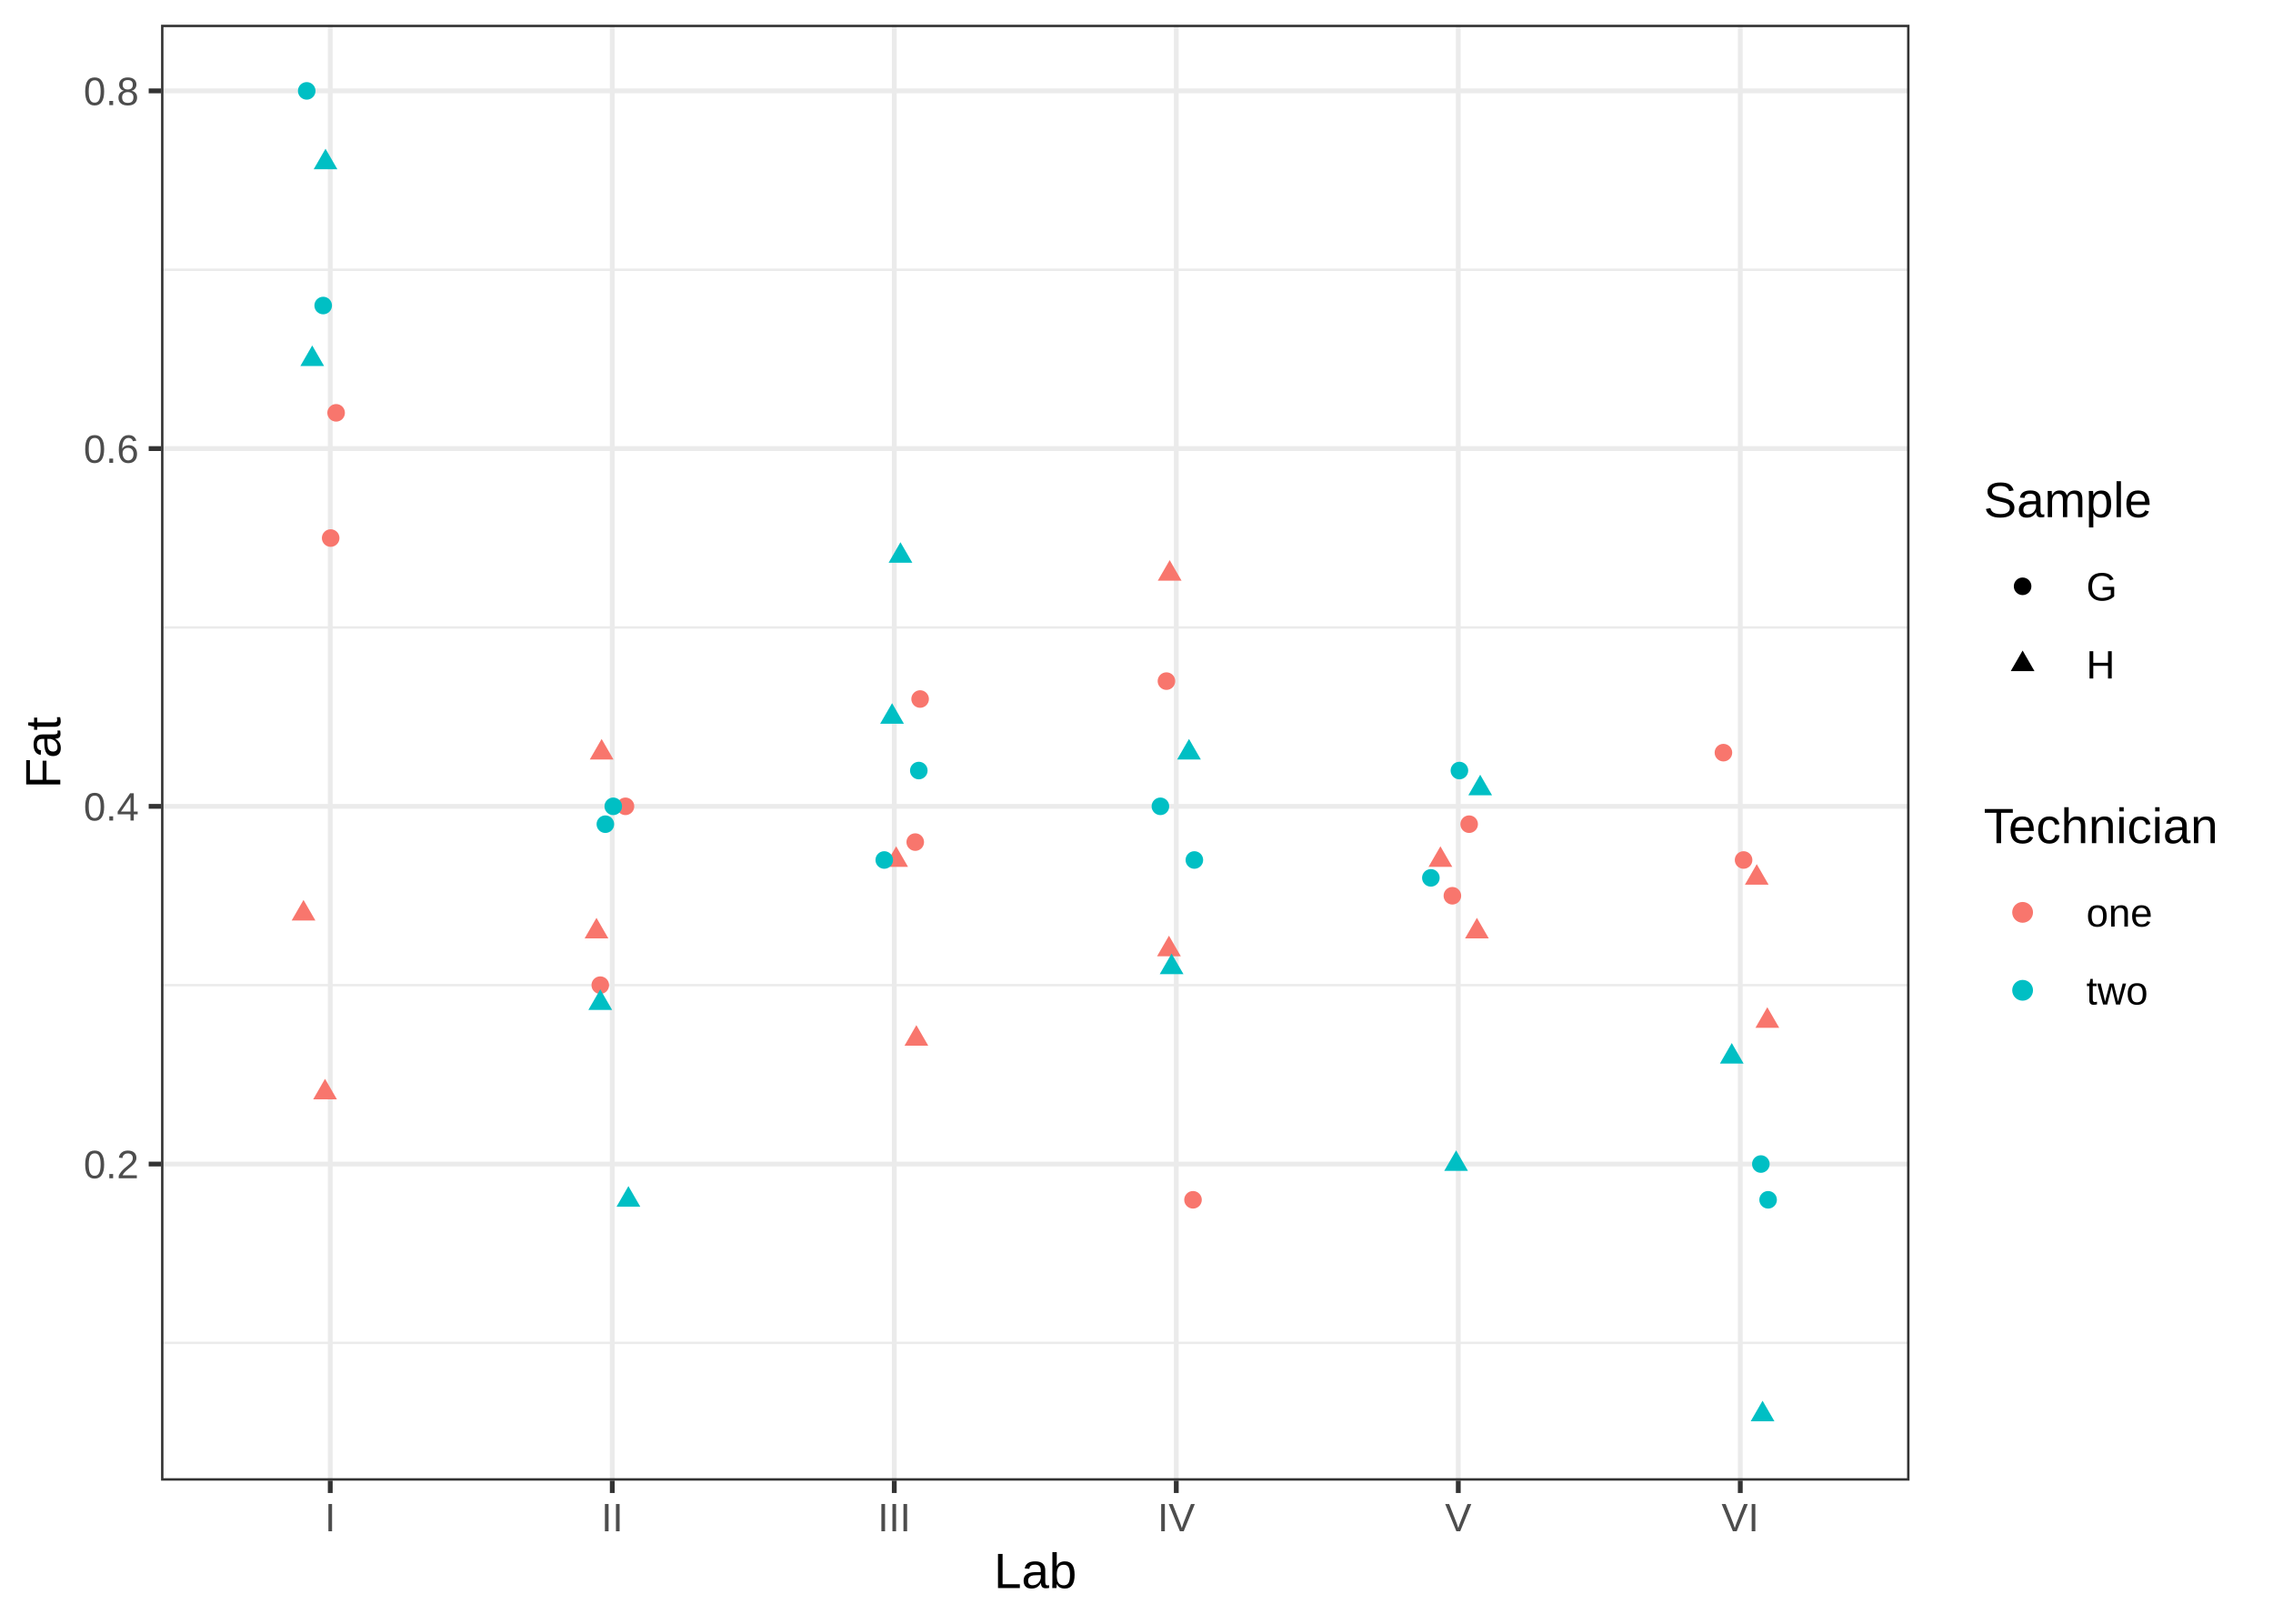
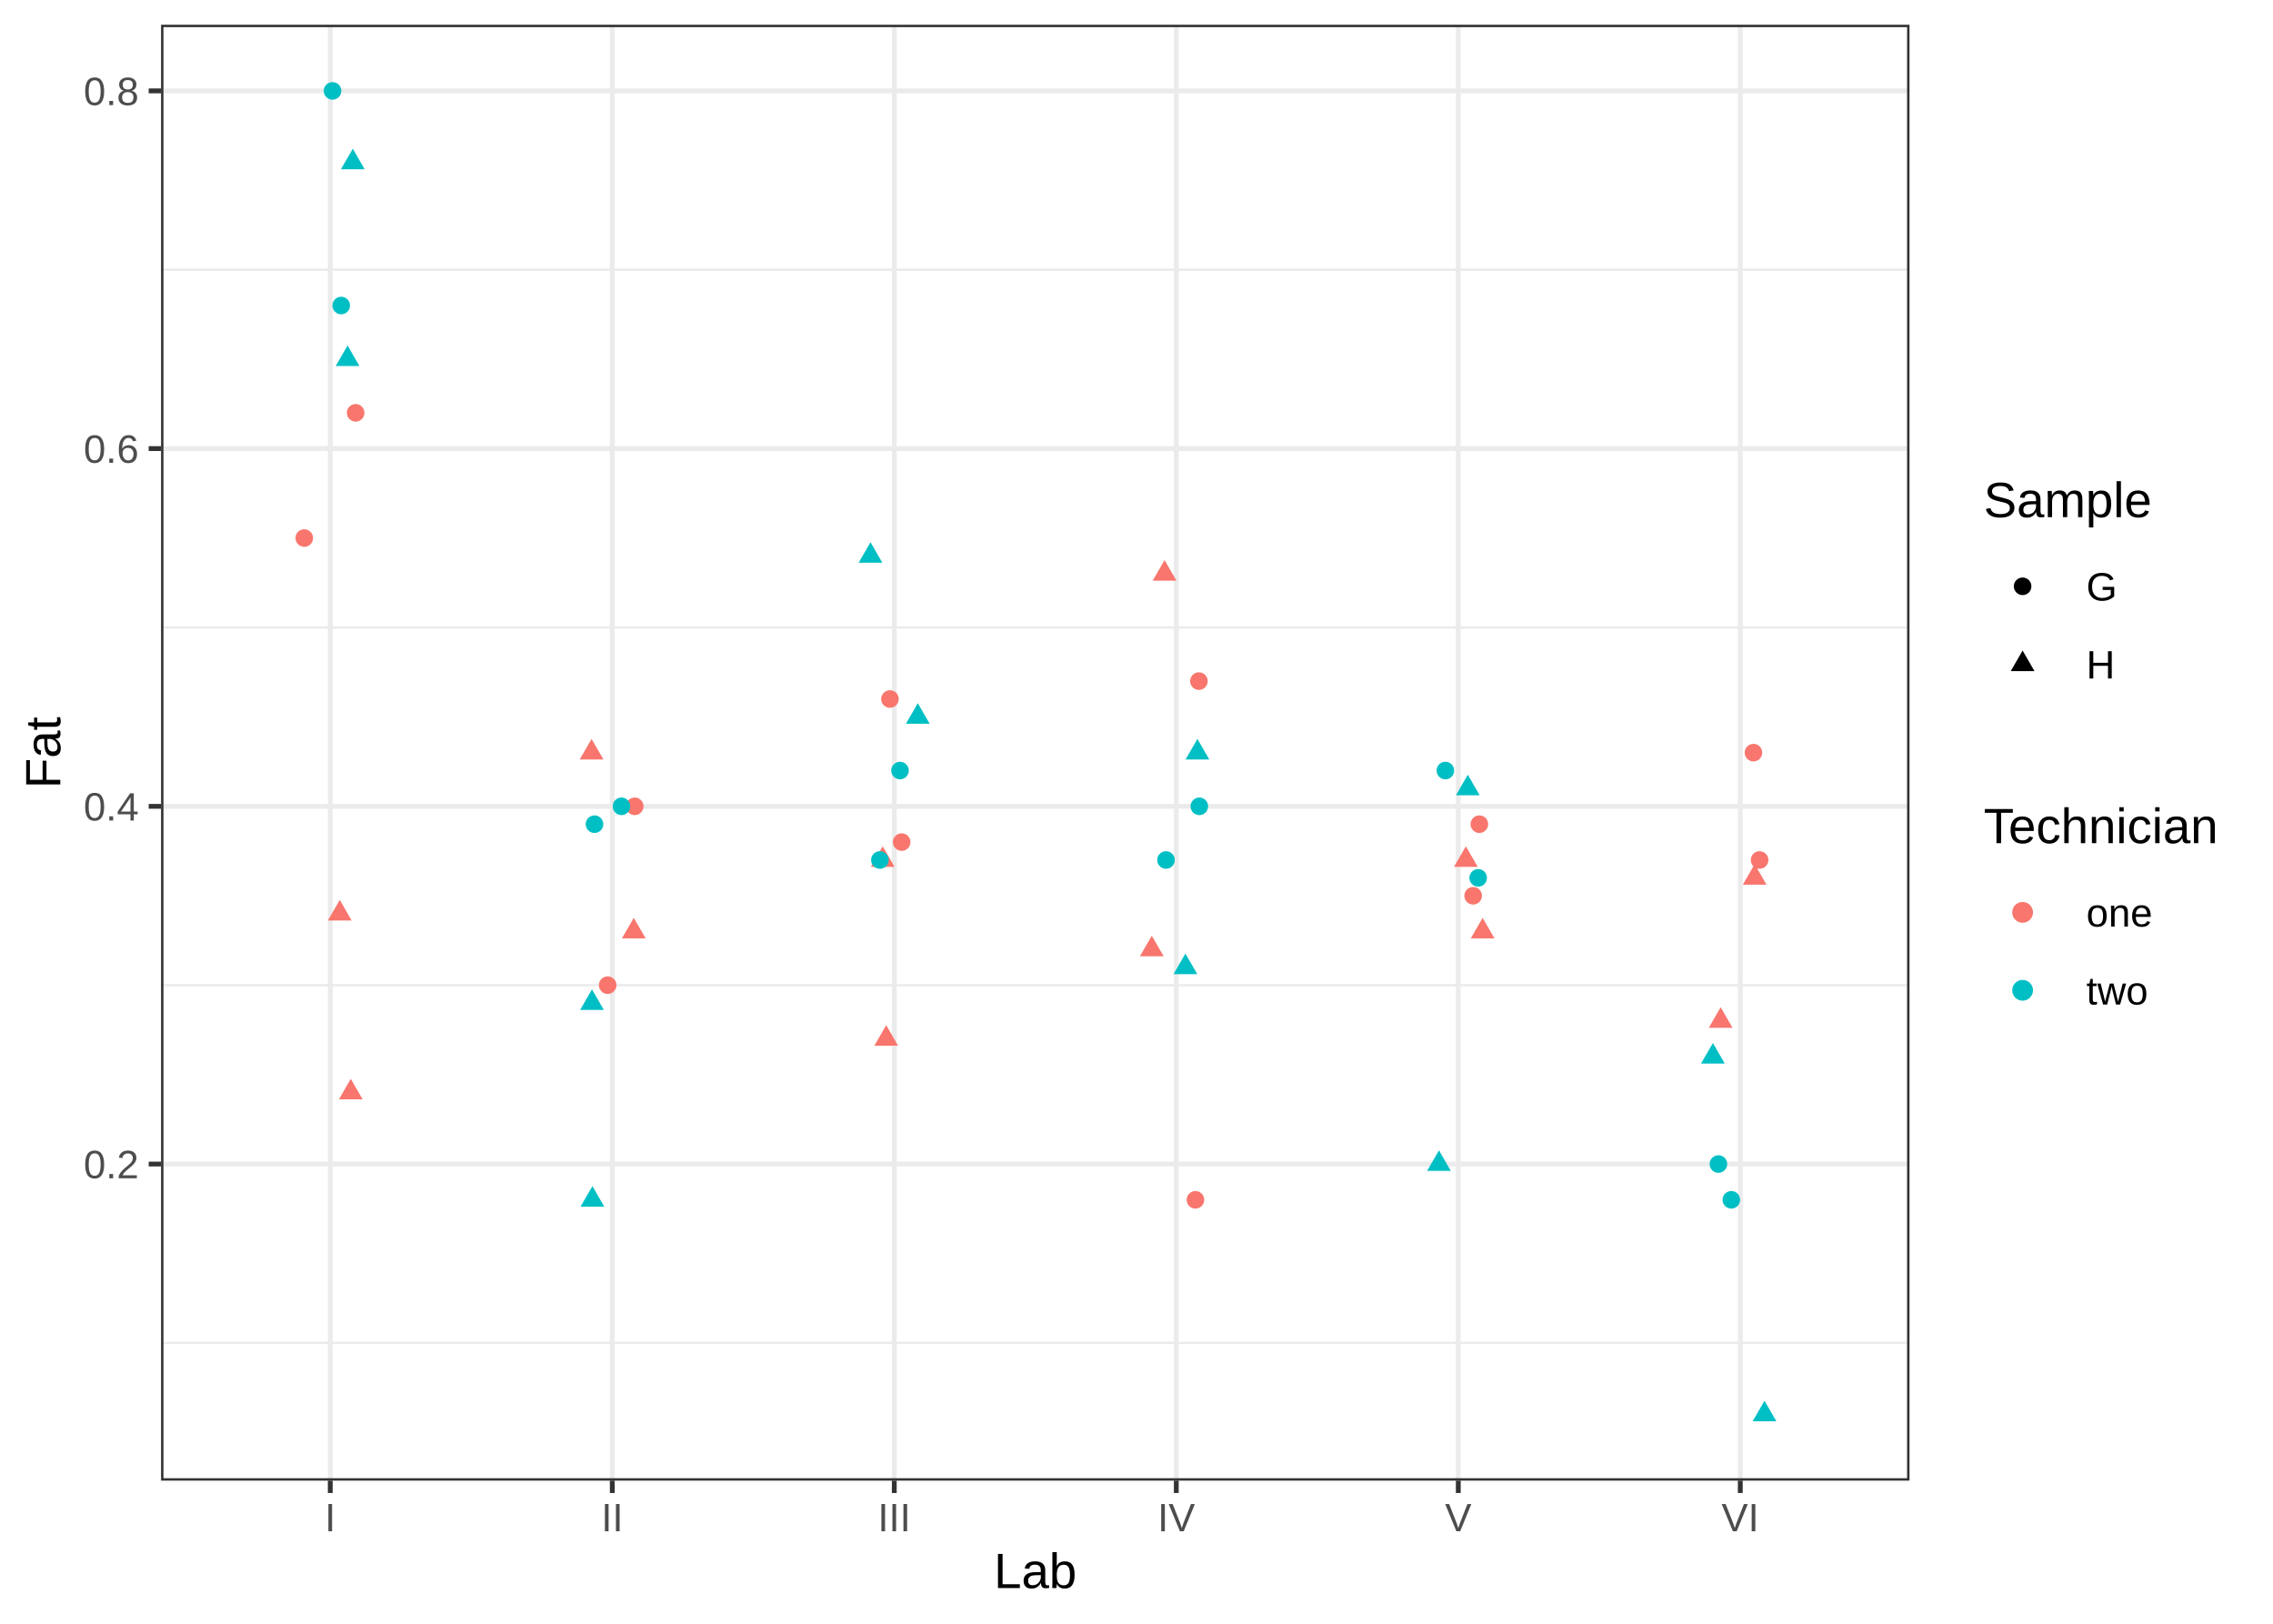
<svg xmlns="http://www.w3.org/2000/svg" class="svglite" width="504.00pt" height="360.00pt" viewBox="0 0 504.00 360.00">
  <defs>
    <style type="text/css">
    .svglite line, .svglite polyline, .svglite polygon, .svglite path, .svglite rect, .svglite circle {
      fill: none;
      stroke: #000000;
      stroke-linecap: round;
      stroke-linejoin: round;
      stroke-miterlimit: 10.00;
    }
    .svglite text {
      white-space: pre;
    }
  </style>
  </defs>
  <rect width="100%" height="100%" style="stroke: none; fill: #FFFFFF;" />
  <defs>
    <clipPath id="cpMC4wMHw1MDQuMDB8MC4wMHwzNjAuMDA=">
      <rect x="0.00" y="0.00" width="504.00" height="360.00" />
    </clipPath>
  </defs>
  <g clip-path="url(#cpMC4wMHw1MDQuMDB8MC4wMHwzNjAuMDA=)">
    <rect x="0.00" y="0.00" width="504.00" height="360.00" style="stroke-width: 1.07; stroke: #FFFFFF; fill: #FFFFFF;" />
  </g>
  <defs>
    <clipPath id="cpMzUuNzF8NDIzLjQwfDUuNDh8MzI4LjI3">
      <rect x="35.71" y="5.48" width="387.69" height="322.79" />
    </clipPath>
  </defs>
  <g clip-path="url(#cpMzUuNzF8NDIzLjQwfDUuNDh8MzI4LjI3)">
    <rect x="35.71" y="5.48" width="387.69" height="322.79" style="stroke-width: 1.07; stroke: none; fill: #FFFFFF;" />
    <polyline points="35.71,297.73 423.40,297.73 " style="stroke-width: 0.53; stroke: #EBEBEB; stroke-linecap: butt;" />
    <polyline points="35.71,218.42 423.40,218.42 " style="stroke-width: 0.53; stroke: #EBEBEB; stroke-linecap: butt;" />
    <polyline points="35.71,139.11 423.40,139.11 " style="stroke-width: 0.53; stroke: #EBEBEB; stroke-linecap: butt;" />
    <polyline points="35.71,59.81 423.40,59.81 " style="stroke-width: 0.53; stroke: #EBEBEB; stroke-linecap: butt;" />
    <polyline points="35.71,258.08 423.40,258.08 " style="stroke-width: 1.07; stroke: #EBEBEB; stroke-linecap: butt;" />
    <polyline points="35.71,178.77 423.40,178.77 " style="stroke-width: 1.07; stroke: #EBEBEB; stroke-linecap: butt;" />
    <polyline points="35.71,99.46 423.40,99.46 " style="stroke-width: 1.07; stroke: #EBEBEB; stroke-linecap: butt;" />
    <polyline points="35.71,20.15 423.40,20.15 " style="stroke-width: 1.07; stroke: #EBEBEB; stroke-linecap: butt;" />
    <polyline points="73.23,328.27 73.23,5.48 " style="stroke-width: 1.07; stroke: #EBEBEB; stroke-linecap: butt;" />
    <polyline points="135.76,328.27 135.76,5.48 " style="stroke-width: 1.07; stroke: #EBEBEB; stroke-linecap: butt;" />
    <polyline points="198.29,328.27 198.29,5.48 " style="stroke-width: 1.07; stroke: #EBEBEB; stroke-linecap: butt;" />
    <polyline points="260.82,328.27 260.82,5.48 " style="stroke-width: 1.07; stroke: #EBEBEB; stroke-linecap: butt;" />
    <polyline points="323.35,328.27 323.35,5.48 " style="stroke-width: 1.07; stroke: #EBEBEB; stroke-linecap: butt;" />
    <polyline points="385.88,328.27 385.88,5.48 " style="stroke-width: 1.07; stroke: #EBEBEB; stroke-linecap: butt;" />
-     <circle cx="74.53" cy="91.53" r="1.95" style="stroke-width: 0.71; stroke: none; fill: #F8766D;" />
-     <circle cx="73.32" cy="119.29" r="1.95" style="stroke-width: 0.71; stroke: none; fill: #F8766D;" />
-     <polygon points="67.30,199.52 69.93,204.08 64.67,204.08 " style="stroke-width: 0.71; stroke: none; fill: #F8766D;" />
-     <polygon points="72.07,239.18 74.71,243.74 69.44,243.74 " style="stroke-width: 0.71; stroke: none; fill: #F8766D;" />
-     <circle cx="68.01" cy="20.15" r="1.95" style="stroke-width: 0.71; stroke: none; fill: #00BFC4;" />
-     <circle cx="71.66" cy="67.74" r="1.95" style="stroke-width: 0.71; stroke: none; fill: #00BFC4;" />
-     <polygon points="72.18,32.97 74.81,37.53 69.55,37.53 " style="stroke-width: 0.71; stroke: none; fill: #00BFC4;" />
-     <polygon points="69.23,76.59 71.86,81.15 66.60,81.15 " style="stroke-width: 0.71; stroke: none; fill: #00BFC4;" />
-     <circle cx="133.10" cy="218.42" r="1.95" style="stroke-width: 0.71; stroke: none; fill: #F8766D;" />
-     <circle cx="138.69" cy="178.77" r="1.95" style="stroke-width: 0.71; stroke: none; fill: #F8766D;" />
-     <polygon points="132.26,203.49 134.89,208.05 129.63,208.05 " style="stroke-width: 0.71; stroke: none; fill: #F8766D;" />
-     <polygon points="133.40,163.83 136.03,168.39 130.77,168.39 " style="stroke-width: 0.71; stroke: none; fill: #F8766D;" />
-     <circle cx="134.23" cy="182.73" r="1.95" style="stroke-width: 0.71; stroke: none; fill: #00BFC4;" />
-     <circle cx="135.98" cy="178.77" r="1.95" style="stroke-width: 0.71; stroke: none; fill: #00BFC4;" />
-     <polygon points="133.10,219.35 135.73,223.91 130.46,223.91 " style="stroke-width: 0.71; stroke: none; fill: #00BFC4;" />
-     <polygon points="139.34,262.97 141.97,267.53 136.71,267.53 " style="stroke-width: 0.71; stroke: none; fill: #00BFC4;" />
-     <circle cx="204.02" cy="154.98" r="1.95" style="stroke-width: 0.71; stroke: none; fill: #F8766D;" />
-     <circle cx="202.94" cy="186.70" r="1.95" style="stroke-width: 0.71; stroke: none; fill: #F8766D;" />
-     <polygon points="203.19,227.28 205.82,231.84 200.56,231.84 " style="stroke-width: 0.71; stroke: none; fill: #F8766D;" />
-     <polygon points="198.71,187.63 201.34,192.19 196.08,192.19 " style="stroke-width: 0.71; stroke: none; fill: #F8766D;" />
-     <circle cx="196.07" cy="190.67" r="1.95" style="stroke-width: 0.71; stroke: none; fill: #00BFC4;" />
-     <circle cx="203.73" cy="170.84" r="1.95" style="stroke-width: 0.71; stroke: none; fill: #00BFC4;" />
-     <polygon points="197.80,155.90 200.43,160.46 195.16,160.46 " style="stroke-width: 0.71; stroke: none; fill: #00BFC4;" />
-     <polygon points="199.66,120.21 202.30,124.77 197.03,124.77 " style="stroke-width: 0.71; stroke: none; fill: #00BFC4;" />
-     <circle cx="264.53" cy="266.01" r="1.95" style="stroke-width: 0.71; stroke: none; fill: #F8766D;" />
-     <circle cx="258.64" cy="151.01" r="1.95" style="stroke-width: 0.71; stroke: none; fill: #F8766D;" />
-     <polygon points="259.36,124.18 261.99,128.74 256.72,128.74 " style="stroke-width: 0.71; stroke: none; fill: #F8766D;" />
-     <polygon points="259.20,207.45 261.83,212.01 256.56,212.01 " style="stroke-width: 0.71; stroke: none; fill: #F8766D;" />
-     <circle cx="257.30" cy="178.77" r="1.95" style="stroke-width: 0.71; stroke: none; fill: #00BFC4;" />
-     <circle cx="264.83" cy="190.67" r="1.95" style="stroke-width: 0.71; stroke: none; fill: #00BFC4;" />
-     <polygon points="259.78,211.42 262.42,215.98 257.15,215.98 " style="stroke-width: 0.71; stroke: none; fill: #00BFC4;" />
-     <polygon points="263.64,163.83 266.27,168.39 261.00,168.39 " style="stroke-width: 0.71; stroke: none; fill: #00BFC4;" />
-     <circle cx="322.04" cy="198.60" r="1.95" style="stroke-width: 0.71; stroke: none; fill: #F8766D;" />
-     <circle cx="325.76" cy="182.73" r="1.95" style="stroke-width: 0.71; stroke: none; fill: #F8766D;" />
-     <polygon points="319.39,187.63 322.02,192.19 316.75,192.19 " style="stroke-width: 0.71; stroke: none; fill: #F8766D;" />
-     <polygon points="327.48,203.49 330.11,208.05 324.85,208.05 " style="stroke-width: 0.71; stroke: none; fill: #F8766D;" />
-     <circle cx="323.60" cy="170.84" r="1.95" style="stroke-width: 0.71; stroke: none; fill: #00BFC4;" />
-     <circle cx="317.27" cy="194.63" r="1.95" style="stroke-width: 0.71; stroke: none; fill: #00BFC4;" />
-     <polygon points="322.87,255.04 325.50,259.60 320.23,259.60 " style="stroke-width: 0.71; stroke: none; fill: #00BFC4;" />
-     <polygon points="328.21,171.76 330.84,176.32 325.58,176.32 " style="stroke-width: 0.71; stroke: none; fill: #00BFC4;" />
-     <circle cx="386.61" cy="190.67" r="1.95" style="stroke-width: 0.71; stroke: none; fill: #F8766D;" />
-     <circle cx="382.14" cy="166.87" r="1.95" style="stroke-width: 0.71; stroke: none; fill: #F8766D;" />
-     <polygon points="391.87,223.31 394.51,227.87 389.24,227.87 " style="stroke-width: 0.71; stroke: none; fill: #F8766D;" />
-     <polygon points="389.53,191.59 392.16,196.15 386.90,196.15 " style="stroke-width: 0.71; stroke: none; fill: #F8766D;" />
-     <circle cx="392.05" cy="266.01" r="1.95" style="stroke-width: 0.71; stroke: none; fill: #00BFC4;" />
-     <circle cx="390.44" cy="258.08" r="1.95" style="stroke-width: 0.71; stroke: none; fill: #00BFC4;" />
-     <polygon points="383.99,231.25 386.62,235.81 381.36,235.81 " style="stroke-width: 0.71; stroke: none; fill: #00BFC4;" />
-     <polygon points="390.82,310.55 393.45,315.11 388.19,315.11 " style="stroke-width: 0.71; stroke: none; fill: #00BFC4;" />
+     <circle cx="78.86" cy="91.53" r="1.95" style="stroke-width: 0.71; stroke: none; fill: #F8766D;" />
+     <circle cx="67.47" cy="119.29" r="1.95" style="stroke-width: 0.71; stroke: none; fill: #F8766D;" />
+     <polygon points="75.34,199.52 77.97,204.08 72.70,204.08 " style="stroke-width: 0.71; stroke: none; fill: #F8766D;" />
+     <polygon points="77.78,239.18 80.41,243.74 75.15,243.74 " style="stroke-width: 0.71; stroke: none; fill: #F8766D;" />
+     <circle cx="73.73" cy="20.15" r="1.95" style="stroke-width: 0.71; stroke: none; fill: #00BFC4;" />
+     <circle cx="75.66" cy="67.74" r="1.95" style="stroke-width: 0.71; stroke: none; fill: #00BFC4;" />
+     <polygon points="78.23,32.97 80.86,37.53 75.59,37.53 " style="stroke-width: 0.71; stroke: none; fill: #00BFC4;" />
+     <polygon points="77.07,76.59 79.70,81.15 74.44,81.15 " style="stroke-width: 0.71; stroke: none; fill: #00BFC4;" />
+     <circle cx="134.74" cy="218.42" r="1.95" style="stroke-width: 0.71; stroke: none; fill: #F8766D;" />
+     <circle cx="140.74" cy="178.77" r="1.95" style="stroke-width: 0.71; stroke: none; fill: #F8766D;" />
+     <polygon points="140.53,203.49 143.17,208.05 137.90,208.05 " style="stroke-width: 0.71; stroke: none; fill: #F8766D;" />
+     <polygon points="131.17,163.83 133.81,168.39 128.54,168.39 " style="stroke-width: 0.71; stroke: none; fill: #F8766D;" />
+     <circle cx="131.82" cy="182.73" r="1.95" style="stroke-width: 0.71; stroke: none; fill: #00BFC4;" />
+     <circle cx="137.80" cy="178.77" r="1.95" style="stroke-width: 0.71; stroke: none; fill: #00BFC4;" />
+     <polygon points="131.26,219.35 133.90,223.91 128.63,223.91 " style="stroke-width: 0.71; stroke: none; fill: #00BFC4;" />
+     <polygon points="131.36,262.97 133.99,267.53 128.72,267.53 " style="stroke-width: 0.71; stroke: none; fill: #00BFC4;" />
+     <circle cx="197.33" cy="154.98" r="1.95" style="stroke-width: 0.71; stroke: none; fill: #F8766D;" />
+     <circle cx="199.93" cy="186.70" r="1.95" style="stroke-width: 0.71; stroke: none; fill: #F8766D;" />
+     <polygon points="196.50,227.28 199.13,231.84 193.87,231.84 " style="stroke-width: 0.71; stroke: none; fill: #F8766D;" />
+     <polygon points="195.73,187.63 198.36,192.19 193.10,192.19 " style="stroke-width: 0.71; stroke: none; fill: #F8766D;" />
+     <circle cx="195.10" cy="190.67" r="1.95" style="stroke-width: 0.71; stroke: none; fill: #00BFC4;" />
+     <circle cx="199.56" cy="170.84" r="1.95" style="stroke-width: 0.71; stroke: none; fill: #00BFC4;" />
+     <polygon points="203.51,155.90 206.14,160.46 200.87,160.46 " style="stroke-width: 0.71; stroke: none; fill: #00BFC4;" />
+     <polygon points="193.02,120.21 195.65,124.77 190.39,124.77 " style="stroke-width: 0.71; stroke: none; fill: #00BFC4;" />
+     <circle cx="265.07" cy="266.01" r="1.95" style="stroke-width: 0.71; stroke: none; fill: #F8766D;" />
+     <circle cx="265.84" cy="151.01" r="1.95" style="stroke-width: 0.71; stroke: none; fill: #F8766D;" />
+     <polygon points="258.22,124.18 260.86,128.74 255.59,128.74 " style="stroke-width: 0.71; stroke: none; fill: #F8766D;" />
+     <polygon points="255.39,207.45 258.02,212.01 252.76,212.01 " style="stroke-width: 0.71; stroke: none; fill: #F8766D;" />
+     <circle cx="265.93" cy="178.77" r="1.95" style="stroke-width: 0.71; stroke: none; fill: #00BFC4;" />
+     <circle cx="258.54" cy="190.67" r="1.95" style="stroke-width: 0.71; stroke: none; fill: #00BFC4;" />
+     <polygon points="262.84,211.42 265.48,215.98 260.21,215.98 " style="stroke-width: 0.71; stroke: none; fill: #00BFC4;" />
+     <polygon points="265.51,163.83 268.14,168.39 262.87,168.39 " style="stroke-width: 0.71; stroke: none; fill: #00BFC4;" />
+     <circle cx="326.65" cy="198.60" r="1.95" style="stroke-width: 0.71; stroke: none; fill: #F8766D;" />
+     <circle cx="328.02" cy="182.73" r="1.95" style="stroke-width: 0.71; stroke: none; fill: #F8766D;" />
+     <polygon points="325.03,187.63 327.67,192.19 322.40,192.19 " style="stroke-width: 0.71; stroke: none; fill: #F8766D;" />
+     <polygon points="328.75,203.49 331.38,208.05 326.12,208.05 " style="stroke-width: 0.71; stroke: none; fill: #F8766D;" />
+     <circle cx="320.49" cy="170.84" r="1.95" style="stroke-width: 0.71; stroke: none; fill: #00BFC4;" />
+     <circle cx="327.76" cy="194.63" r="1.95" style="stroke-width: 0.71; stroke: none; fill: #00BFC4;" />
+     <polygon points="319.07,255.04 321.70,259.60 316.43,259.60 " style="stroke-width: 0.71; stroke: none; fill: #00BFC4;" />
+     <polygon points="325.46,171.76 328.09,176.32 322.83,176.32 " style="stroke-width: 0.71; stroke: none; fill: #00BFC4;" />
+     <circle cx="390.16" cy="190.67" r="1.95" style="stroke-width: 0.71; stroke: none; fill: #F8766D;" />
+     <circle cx="388.80" cy="166.87" r="1.95" style="stroke-width: 0.71; stroke: none; fill: #F8766D;" />
+     <polygon points="381.53,223.31 384.16,227.87 378.90,227.87 " style="stroke-width: 0.71; stroke: none; fill: #F8766D;" />
+     <polygon points="389.07,191.59 391.70,196.15 386.44,196.15 " style="stroke-width: 0.71; stroke: none; fill: #F8766D;" />
+     <circle cx="383.89" cy="266.01" r="1.95" style="stroke-width: 0.71; stroke: none; fill: #00BFC4;" />
+     <circle cx="381.03" cy="258.08" r="1.95" style="stroke-width: 0.71; stroke: none; fill: #00BFC4;" />
+     <polygon points="379.81,231.25 382.44,235.81 377.17,235.81 " style="stroke-width: 0.71; stroke: none; fill: #00BFC4;" />
+     <polygon points="391.25,310.55 393.88,315.11 388.62,315.11 " style="stroke-width: 0.71; stroke: none; fill: #00BFC4;" />
    <rect x="35.71" y="5.48" width="387.69" height="322.79" style="stroke-width: 1.07; stroke: #333333;" />
  </g>
  <g clip-path="url(#cpMC4wMHw1MDQuMDB8MC4wMHwzNjAuMDA=)">
    <text x="30.78" y="261.23" text-anchor="end" style="font-size: 8.80px;fill: #4D4D4D; font-family: &quot;Arial&quot;;" textLength="12.23px" lengthAdjust="spacingAndGlyphs">0.2</text>
    <text x="30.78" y="181.92" text-anchor="end" style="font-size: 8.80px;fill: #4D4D4D; font-family: &quot;Arial&quot;;" textLength="12.23px" lengthAdjust="spacingAndGlyphs">0.4</text>
    <text x="30.78" y="102.61" text-anchor="end" style="font-size: 8.80px;fill: #4D4D4D; font-family: &quot;Arial&quot;;" textLength="12.23px" lengthAdjust="spacingAndGlyphs">0.6</text>
    <text x="30.78" y="23.31" text-anchor="end" style="font-size: 8.80px;fill: #4D4D4D; font-family: &quot;Arial&quot;;" textLength="12.23px" lengthAdjust="spacingAndGlyphs">0.8</text>
    <polyline points="32.97,258.08 35.71,258.08 " style="stroke-width: 1.07; stroke: #333333; stroke-linecap: butt;" />
    <polyline points="32.97,178.77 35.71,178.77 " style="stroke-width: 1.07; stroke: #333333; stroke-linecap: butt;" />
    <polyline points="32.97,99.46 35.71,99.46 " style="stroke-width: 1.07; stroke: #333333; stroke-linecap: butt;" />
    <polyline points="32.97,20.15 35.71,20.15 " style="stroke-width: 1.07; stroke: #333333; stroke-linecap: butt;" />
    <polyline points="73.23,331.01 73.23,328.27 " style="stroke-width: 1.07; stroke: #333333; stroke-linecap: butt;" />
    <polyline points="135.76,331.01 135.76,328.27 " style="stroke-width: 1.07; stroke: #333333; stroke-linecap: butt;" />
    <polyline points="198.29,331.01 198.29,328.27 " style="stroke-width: 1.07; stroke: #333333; stroke-linecap: butt;" />
    <polyline points="260.82,331.01 260.82,328.27 " style="stroke-width: 1.07; stroke: #333333; stroke-linecap: butt;" />
    <polyline points="323.35,331.01 323.35,328.27 " style="stroke-width: 1.07; stroke: #333333; stroke-linecap: butt;" />
    <polyline points="385.88,331.01 385.88,328.27 " style="stroke-width: 1.07; stroke: #333333; stroke-linecap: butt;" />
    <text x="73.23" y="339.50" text-anchor="middle" style="font-size: 8.80px;fill: #4D4D4D; font-family: &quot;Arial&quot;;" textLength="2.44px" lengthAdjust="spacingAndGlyphs">I</text>
    <text x="135.76" y="339.50" text-anchor="middle" style="font-size: 8.80px;fill: #4D4D4D; font-family: &quot;Arial&quot;;" textLength="4.88px" lengthAdjust="spacingAndGlyphs">II</text>
    <text x="198.29" y="339.50" text-anchor="middle" style="font-size: 8.80px;fill: #4D4D4D; font-family: &quot;Arial&quot;;" textLength="7.32px" lengthAdjust="spacingAndGlyphs">III</text>
    <text x="260.82" y="339.50" text-anchor="middle" style="font-size: 8.80px;fill: #4D4D4D; font-family: &quot;Arial&quot;;" textLength="8.31px" lengthAdjust="spacingAndGlyphs">IV</text>
    <text x="323.35" y="339.50" text-anchor="middle" style="font-size: 8.80px;fill: #4D4D4D; font-family: &quot;Arial&quot;;" textLength="5.87px" lengthAdjust="spacingAndGlyphs">V</text>
    <text x="385.88" y="339.50" text-anchor="middle" style="font-size: 8.80px;fill: #4D4D4D; font-family: &quot;Arial&quot;;" textLength="8.31px" lengthAdjust="spacingAndGlyphs">VI</text>
    <text x="229.56" y="352.09" text-anchor="middle" style="font-size: 11.00px; font-family: &quot;Arial&quot;;" textLength="18.36px" lengthAdjust="spacingAndGlyphs">Lab</text>
    <text transform="translate(13.37,166.87) rotate(-90)" text-anchor="middle" style="font-size: 11.00px; font-family: &quot;Arial&quot;;" textLength="15.89px" lengthAdjust="spacingAndGlyphs">Fat</text>
    <rect x="434.36" y="100.07" width="48.26" height="61.32" style="stroke-width: 1.07; stroke: none; fill: #FFFFFF;" />
    <text x="439.84" y="114.66" style="font-size: 11.00px; font-family: &quot;Arial&quot;;" textLength="37.30px" lengthAdjust="spacingAndGlyphs">Sample</text>
    <rect x="439.84" y="121.35" width="17.28" height="17.28" style="stroke-width: 1.07; stroke: none; fill: #FFFFFF;" />
    <circle cx="448.48" cy="129.99" r="1.95" style="stroke-width: 0.71; stroke: none; fill: #000000;" />
    <rect x="439.84" y="138.63" width="17.28" height="17.28" style="stroke-width: 1.07; stroke: none; fill: #FFFFFF;" />
    <polygon points="448.48,144.23 451.11,148.79 445.85,148.79 " style="stroke-width: 0.71; stroke: none; fill: #000000;" />
    <text x="462.60" y="133.15" style="font-size: 8.80px; font-family: &quot;Arial&quot;;" textLength="6.84px" lengthAdjust="spacingAndGlyphs">G</text>
    <text x="462.60" y="150.43" style="font-size: 8.80px; font-family: &quot;Arial&quot;;" textLength="6.35px" lengthAdjust="spacingAndGlyphs">H</text>
    <rect x="434.36" y="172.35" width="64.16" height="61.32" style="stroke-width: 1.07; stroke: none; fill: #FFFFFF;" />
    <text x="439.84" y="186.94" style="font-size: 11.00px; font-family: &quot;Arial&quot;;" textLength="53.20px" lengthAdjust="spacingAndGlyphs">Technician</text>
    <rect x="439.84" y="193.64" width="17.28" height="17.28" style="stroke-width: 1.07; stroke: none; fill: #FFFFFF;" />
    <circle cx="448.48" cy="202.28" r="1.95" style="stroke-width: 0.71; stroke: #F8766D; fill: #F8766D;" />
    <rect x="439.84" y="210.92" width="17.28" height="17.28" style="stroke-width: 1.07; stroke: none; fill: #FFFFFF;" />
    <circle cx="448.48" cy="219.56" r="1.95" style="stroke-width: 0.71; stroke: #00BFC4; fill: #00BFC4;" />
    <text x="462.60" y="205.43" style="font-size: 8.80px; font-family: &quot;Arial&quot;;" textLength="14.69px" lengthAdjust="spacingAndGlyphs">one</text>
    <text x="462.60" y="222.71" style="font-size: 8.80px; font-family: &quot;Arial&quot;;" textLength="13.69px" lengthAdjust="spacingAndGlyphs">two</text>
  </g>
</svg>
